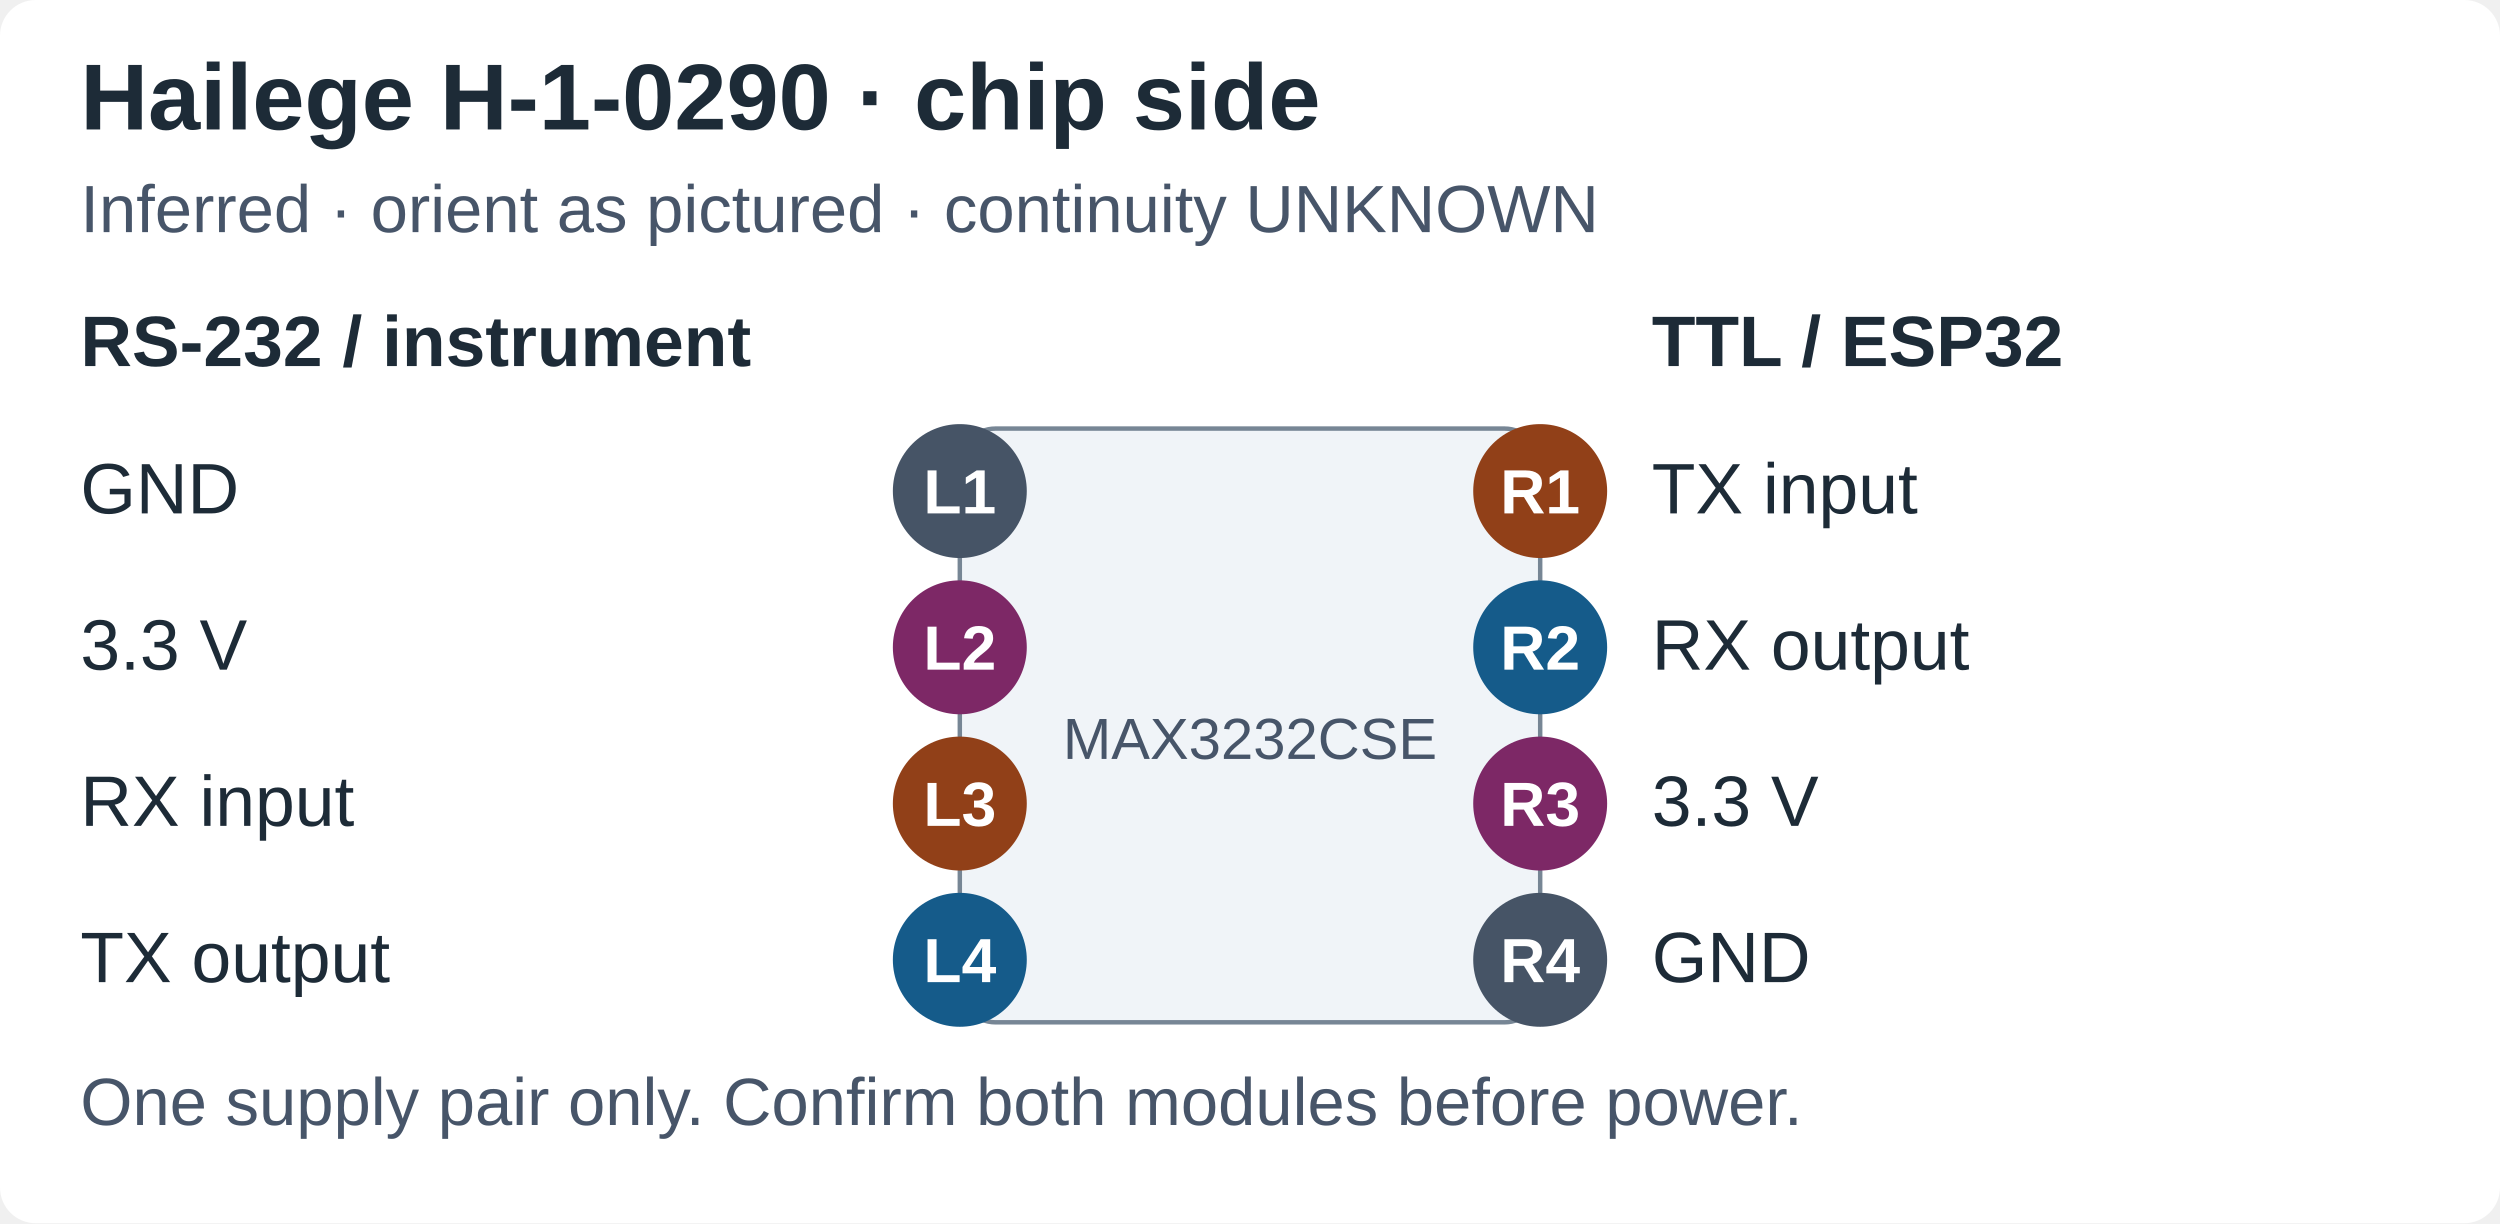
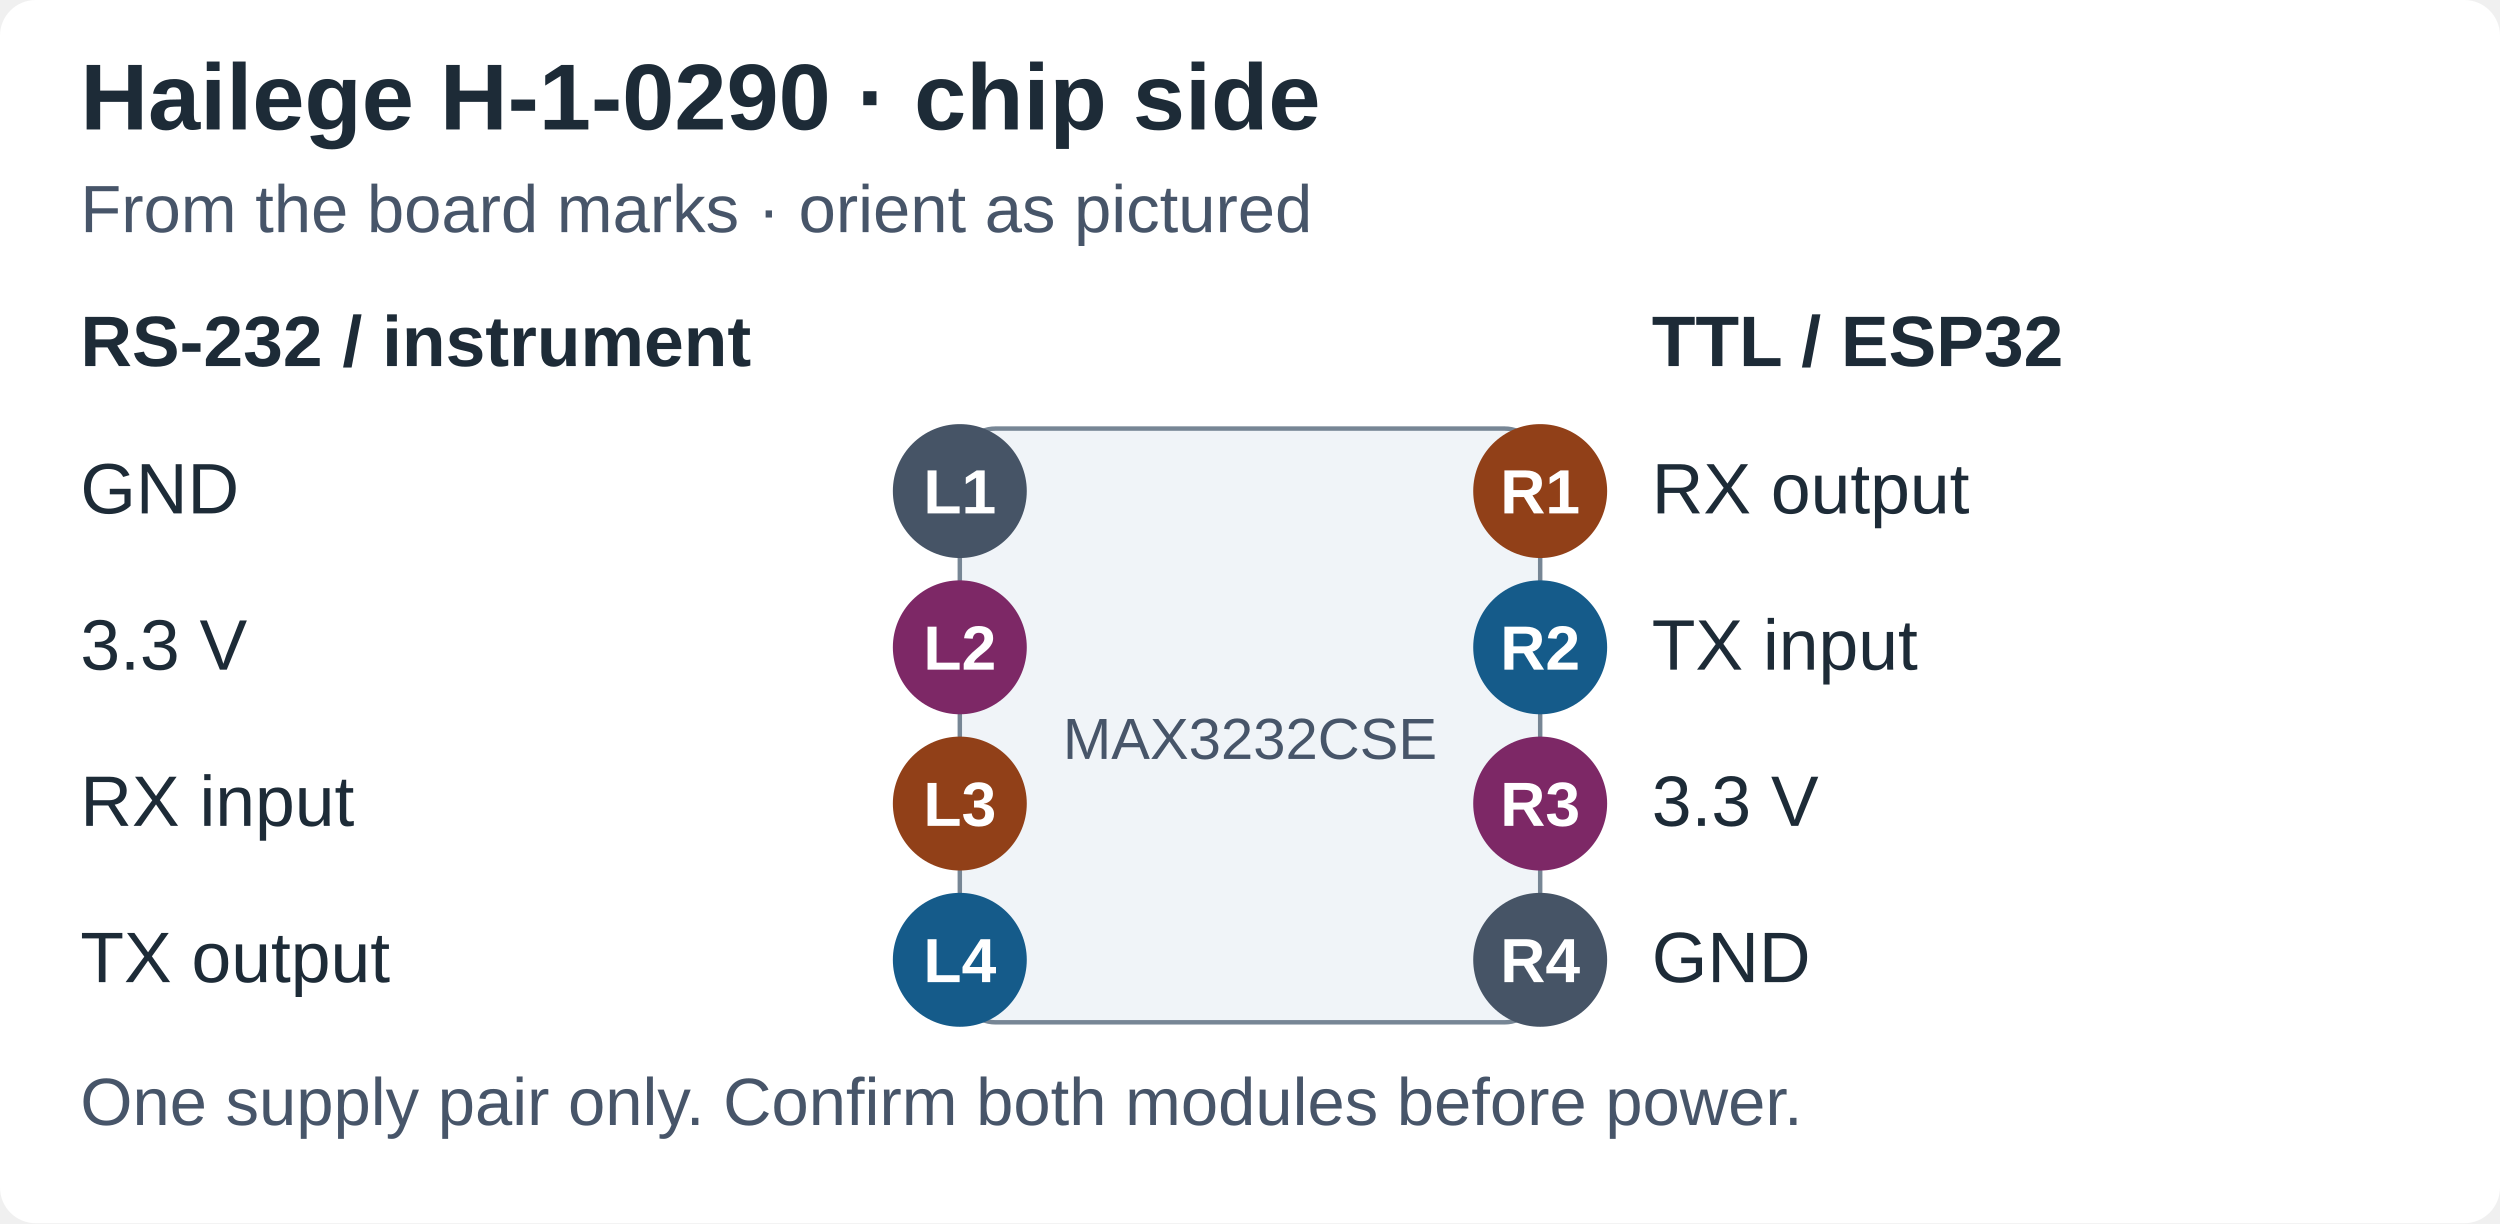
<svg xmlns="http://www.w3.org/2000/svg" width="560" height="274" viewBox="0 0 560 274" role="img" aria-labelledby="title desc">
  <rect width="560" height="274" rx="8" fill="#fff" />
  <g font-family="Arial,sans-serif">
    <text x="18" y="29" font-size="21" fill="#1d2b37" text-anchor="start" font-weight="700">Hailege H-1-0290 · chip side</text>
-     <text x="18" y="52" font-size="15" fill="#475569" text-anchor="start" font-weight="400">Inferred · orient as pictured · continuity UNKNOWN</text>
+     <text x="18" y="52" font-size="15" fill="#475569" text-anchor="start" font-weight="400">From the board marks · orient as pictured</text>
    <text x="18" y="82" font-size="16" fill="#1d2b37" text-anchor="start" font-weight="700">RS-232 / instrument</text>
    <text x="370" y="82" font-size="16" fill="#1d2b37" text-anchor="start" font-weight="700">TTL / ESP32</text>
    <rect x="215" y="96" width="130" height="133" rx="8" fill="#f0f4f8" stroke="#778695" />
    <text x="280" y="170" font-size="13" fill="#475569" text-anchor="middle" font-weight="400">MAX3232CSE</text>
    <circle cx="215" cy="110" r="15" fill="#465466" />
    <text x="215" y="115" font-size="14" fill="#fff" text-anchor="middle" font-weight="700">L1</text>
    <circle cx="345" cy="110" r="15" fill="#914018" />
    <text x="345" y="115" font-size="14" fill="#fff" text-anchor="middle" font-weight="700">R1</text>
    <text x="18" y="115" font-size="16" fill="#1d2b37" text-anchor="start" font-weight="400">GND</text>
-     <text x="370" y="115" font-size="16" fill="#1d2b37" text-anchor="start" font-weight="400">TX input</text>
+     <text x="370" y="115" font-size="16" fill="#1d2b37" text-anchor="start" font-weight="400">RX output</text>
    <circle cx="215" cy="145" r="15" fill="#7d2866" />
    <text x="215" y="150" font-size="14" fill="#fff" text-anchor="middle" font-weight="700">L2</text>
    <circle cx="345" cy="145" r="15" fill="#155b8a" />
    <text x="345" y="150" font-size="14" fill="#fff" text-anchor="middle" font-weight="700">R2</text>
    <text x="18" y="150" font-size="16" fill="#1d2b37" text-anchor="start" font-weight="400">3.3 V</text>
-     <text x="370" y="150" font-size="16" fill="#1d2b37" text-anchor="start" font-weight="400">RX output</text>
+     <text x="370" y="150" font-size="16" fill="#1d2b37" text-anchor="start" font-weight="400">TX input</text>
    <circle cx="215" cy="180" r="15" fill="#914018" />
    <text x="215" y="185" font-size="14" fill="#fff" text-anchor="middle" font-weight="700">L3</text>
    <circle cx="345" cy="180" r="15" fill="#7d2866" />
    <text x="345" y="185" font-size="14" fill="#fff" text-anchor="middle" font-weight="700">R3</text>
    <text x="18" y="185" font-size="16" fill="#1d2b37" text-anchor="start" font-weight="400">RX input</text>
    <text x="370" y="185" font-size="16" fill="#1d2b37" text-anchor="start" font-weight="400">3.3 V</text>
    <circle cx="215" cy="215" r="15" fill="#155b8a" />
    <text x="215" y="220" font-size="14" fill="#fff" text-anchor="middle" font-weight="700">L4</text>
    <circle cx="345" cy="215" r="15" fill="#465466" />
    <text x="345" y="220" font-size="14" fill="#fff" text-anchor="middle" font-weight="700">R4</text>
    <text x="18" y="220" font-size="16" fill="#1d2b37" text-anchor="start" font-weight="400">TX output</text>
    <text x="370" y="220" font-size="16" fill="#1d2b37" text-anchor="start" font-weight="400">GND</text>
    <text x="18" y="252" font-size="15" fill="#475569" text-anchor="start" font-weight="400">One supply pair only. Confirm both modules before power.</text>
  </g>
</svg>
